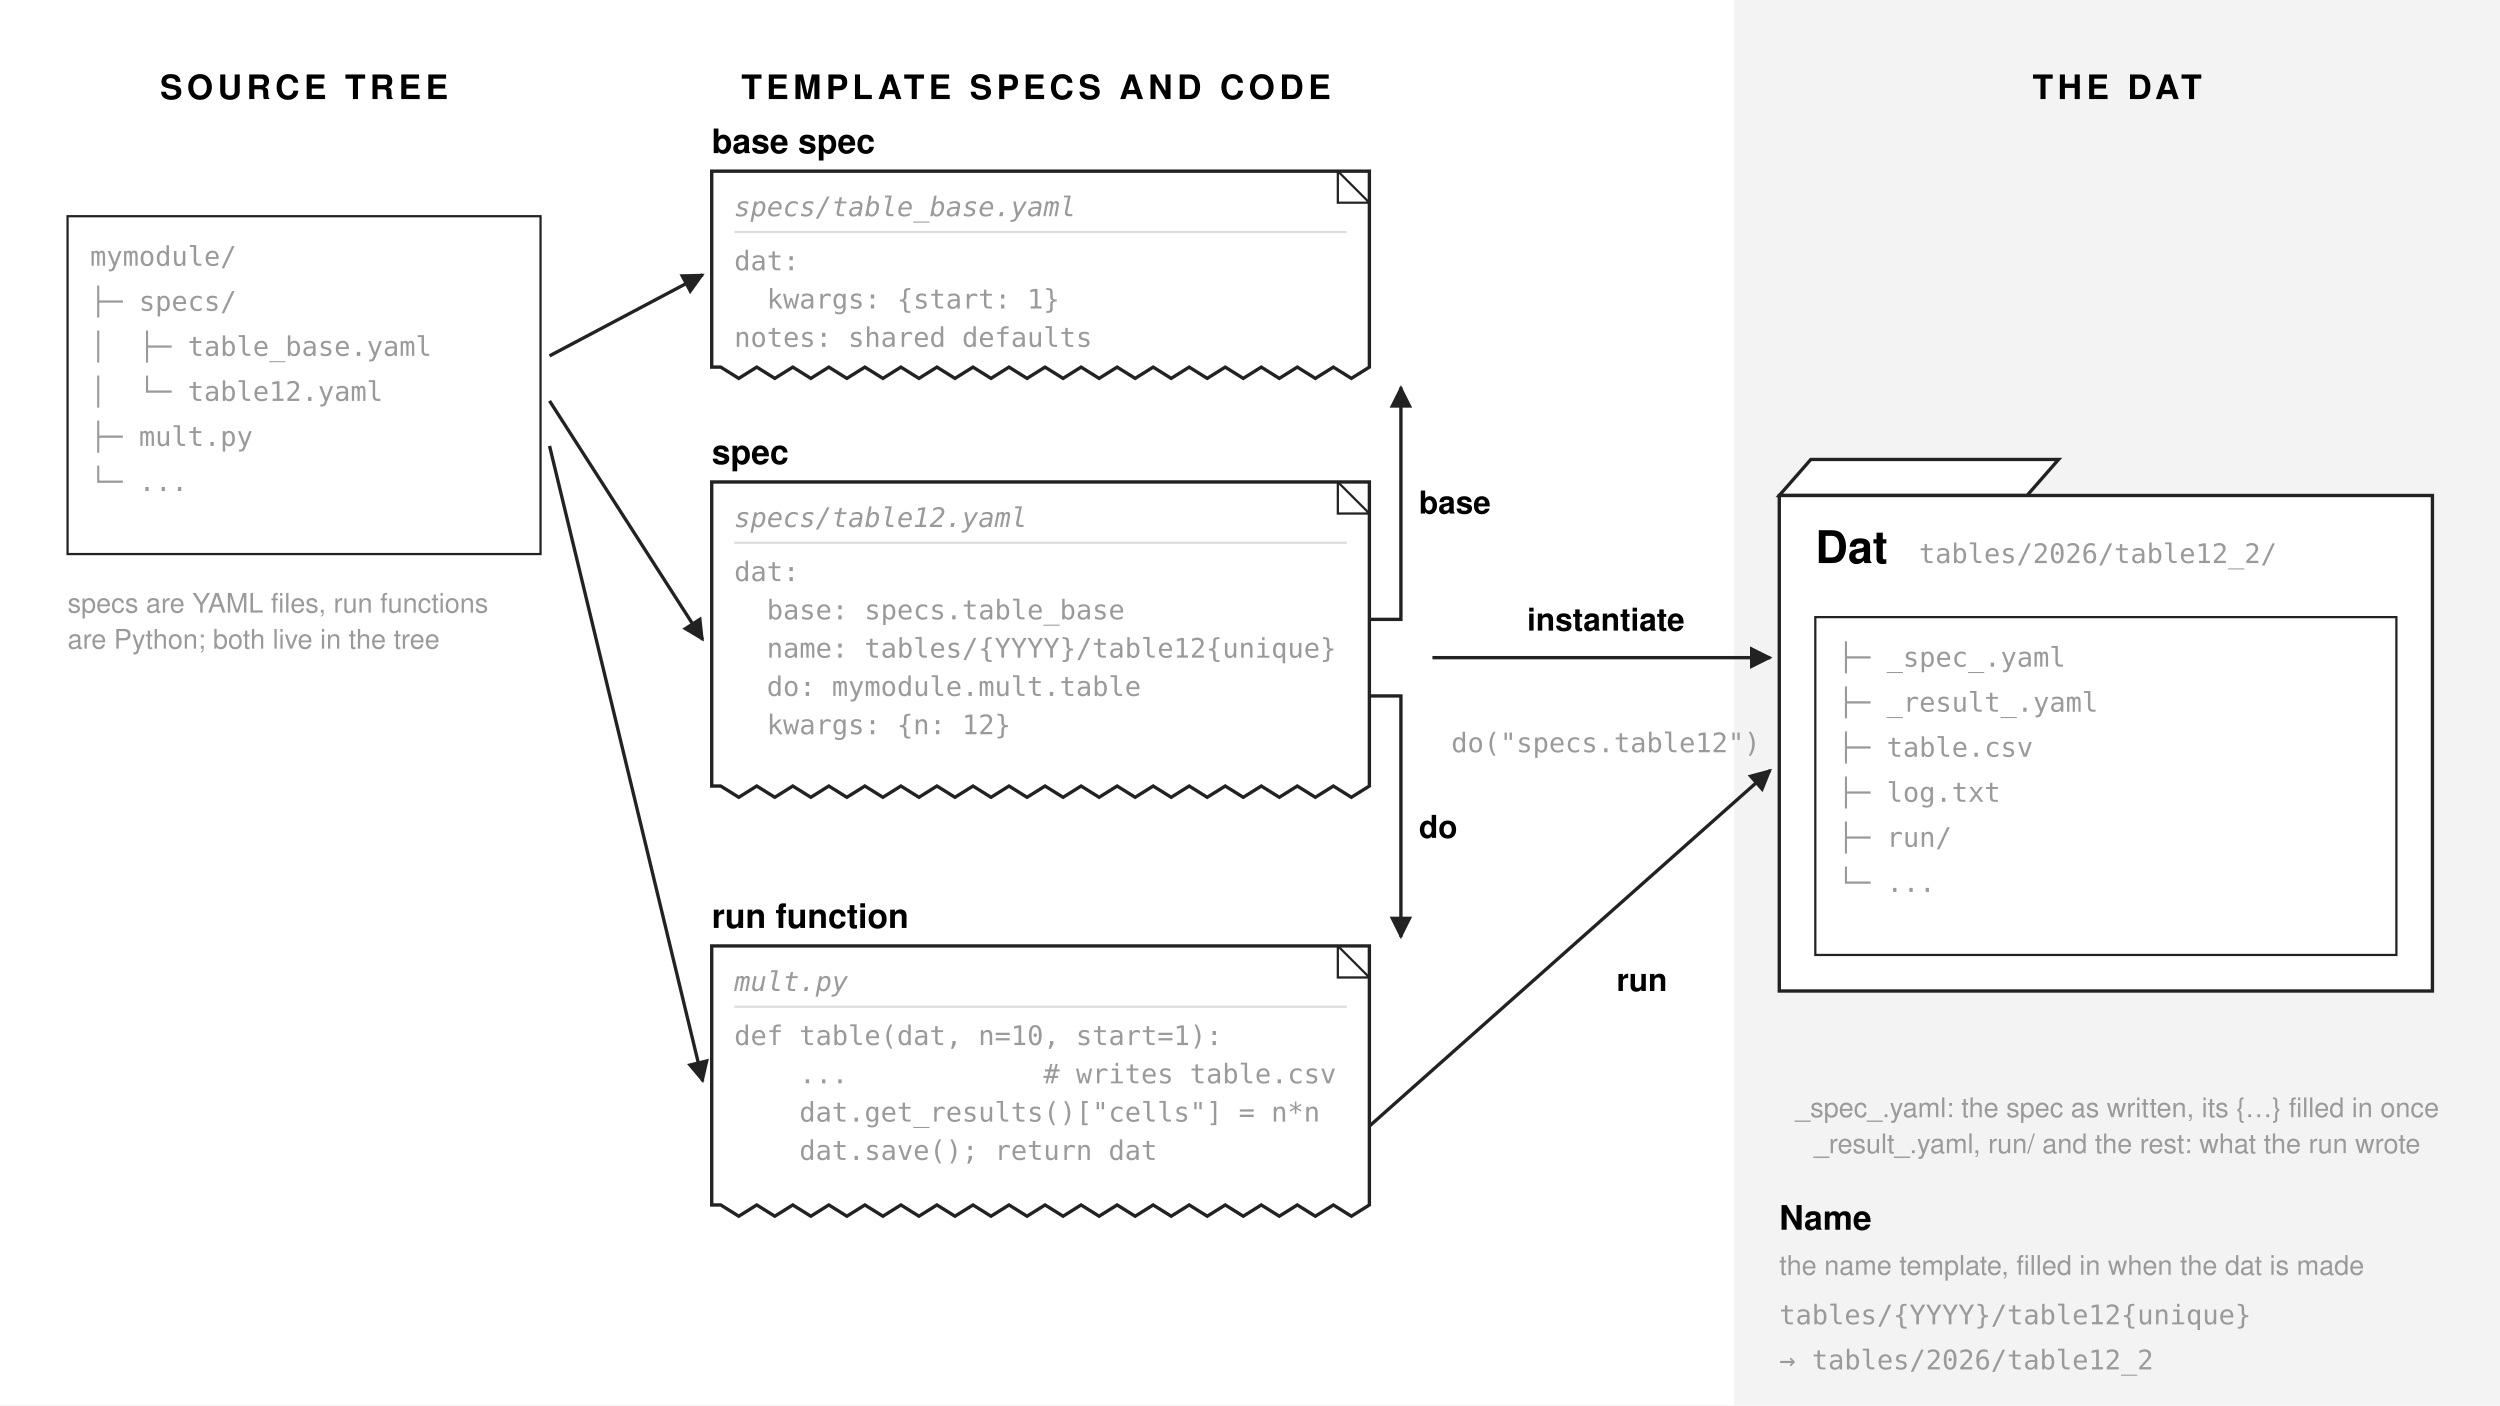
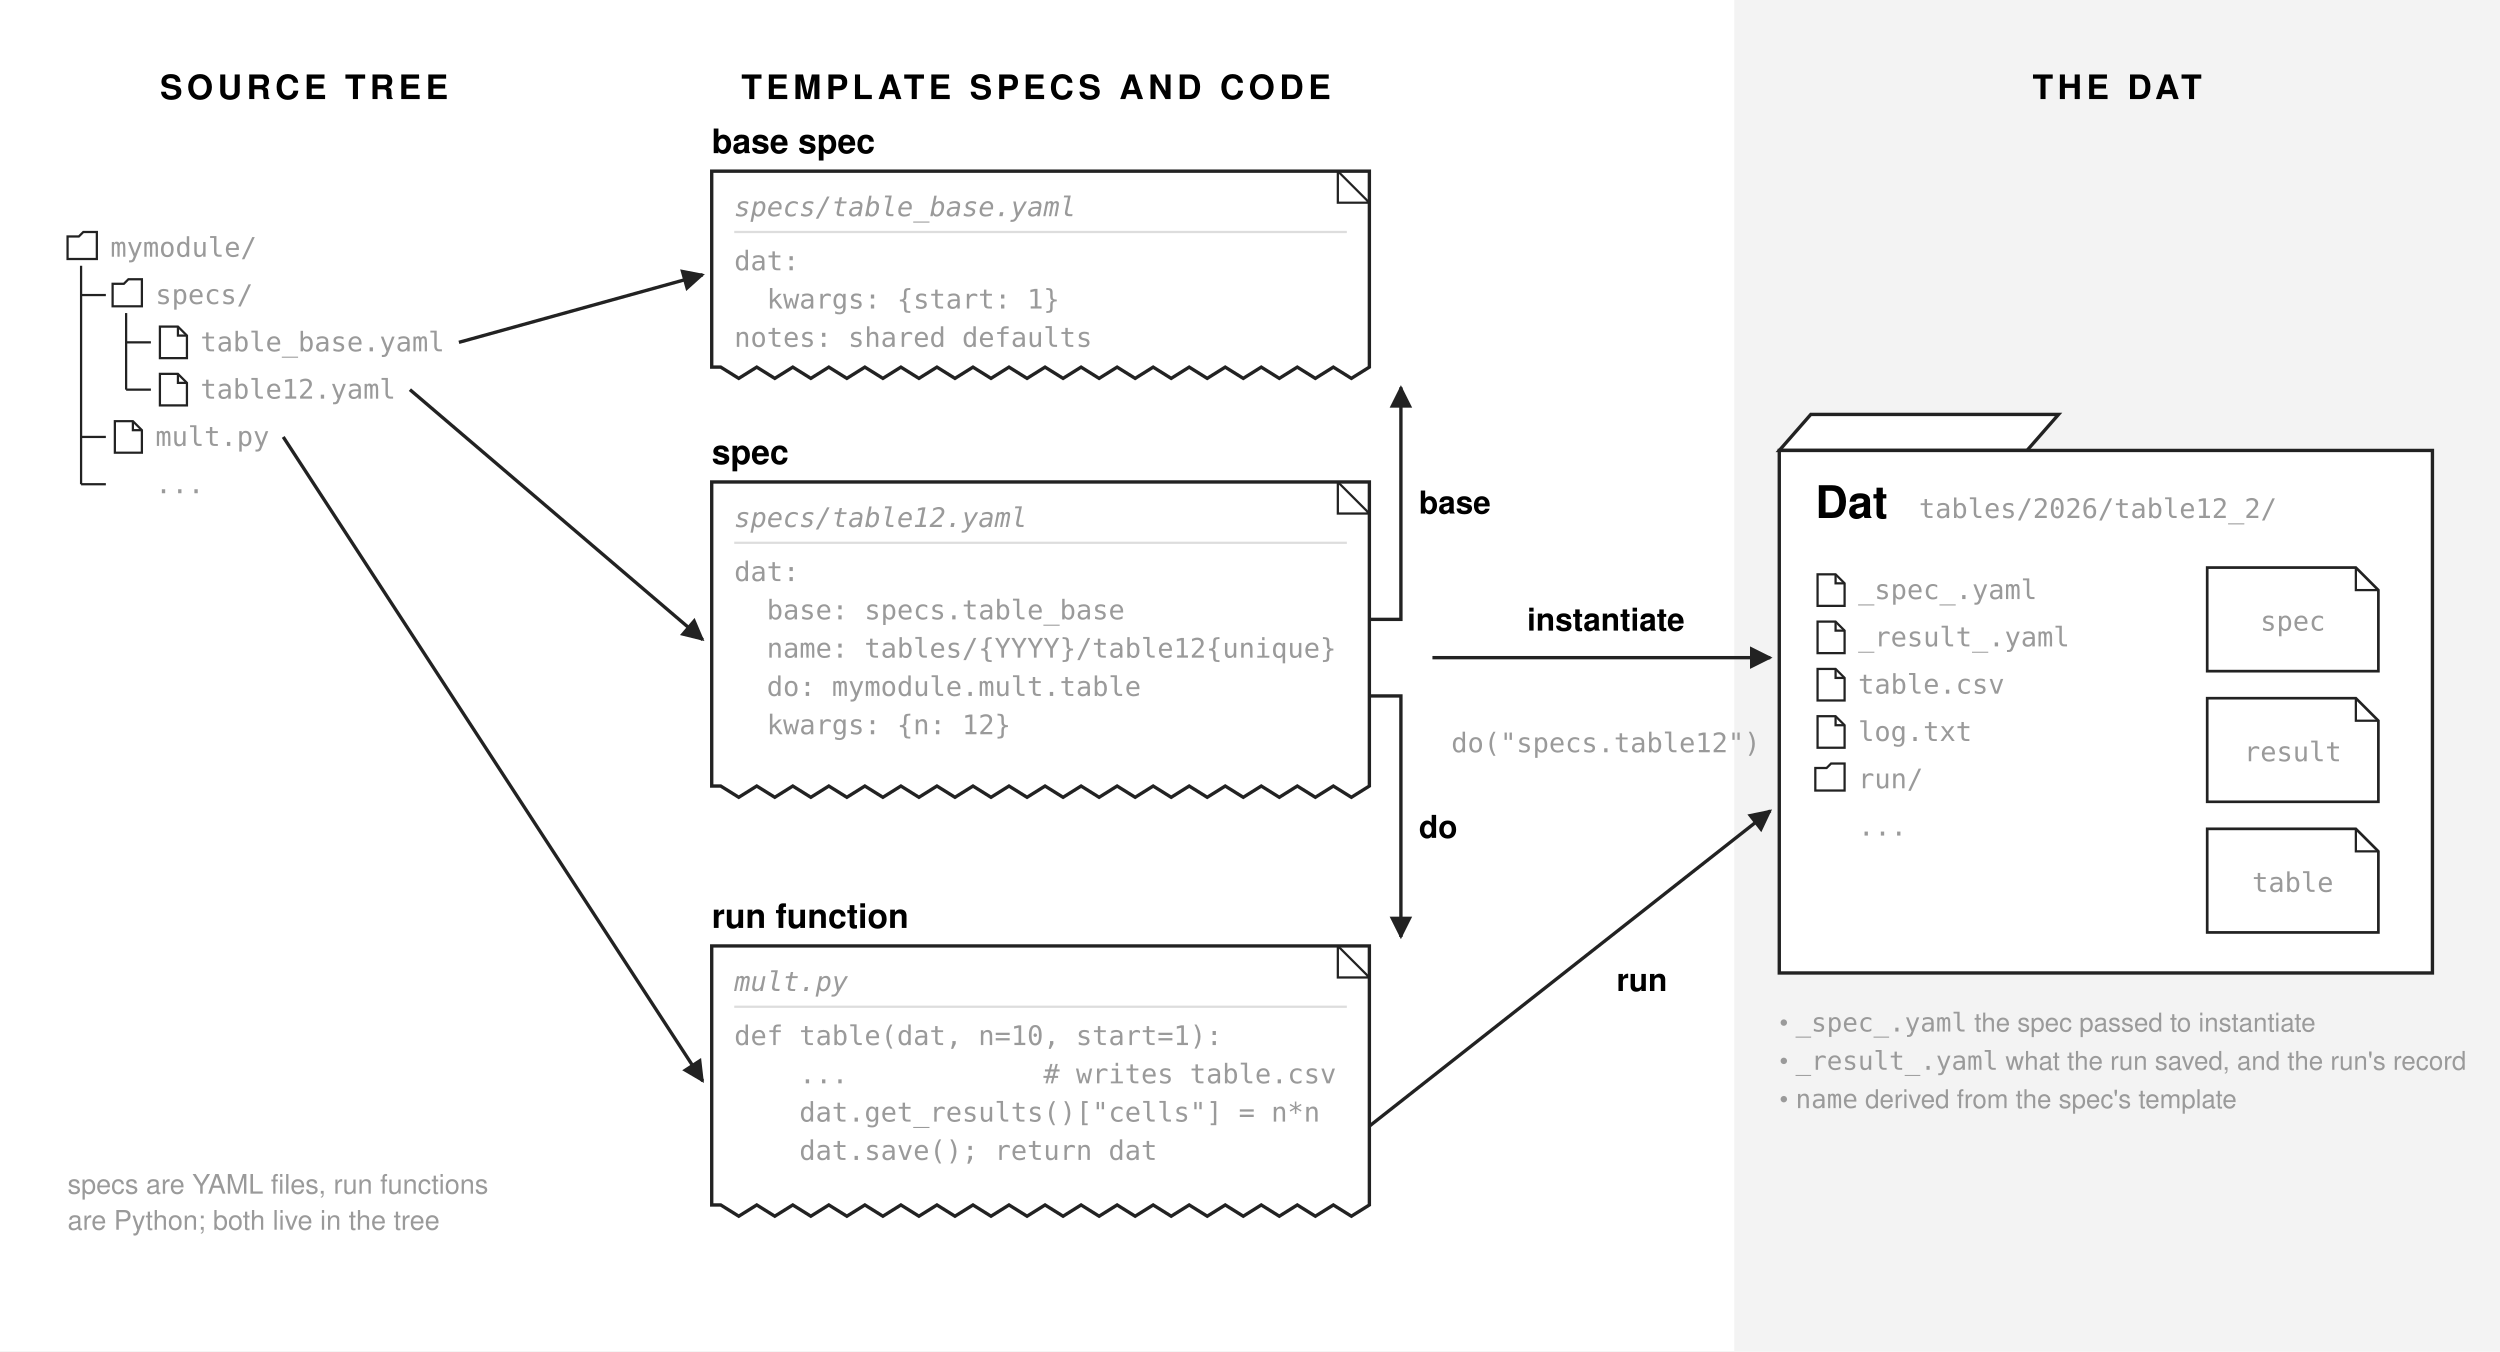
- <svg xmlns="http://www.w3.org/2000/svg" xml:space="preserve" viewBox="0 0 1110 624" width="1110" height="624" font-family="'Helvetica Neue', Helvetica, Arial, sans-serif">
+ <svg xmlns="http://www.w3.org/2000/svg" xml:space="preserve" viewBox="0 0 1110 600" width="1110" height="600" font-family="'Helvetica Neue', Helvetica, Arial, sans-serif">
  <defs>
    <marker id="head" markerWidth="10" markerHeight="10" refX="9" refY="5" orient="auto" markerUnits="userSpaceOnUse">
      <path d="M0,0 L10,5 L0,10 Z" fill="#222" />
    </marker>
  </defs>
-   <rect width="1110" height="624" fill="#ffffff" />
-   <rect x="770" y="0" width="340" height="624" fill="#f3f3f3" />
+   <rect width="1110" height="600" fill="#ffffff" />
+   <rect x="770" y="0" width="340" height="600" fill="#f3f3f3" />
  <text x="135" y="44" font-size="15" fill="#000" font-weight="bold" letter-spacing="2" text-anchor="middle">SOURCE TREE</text>
  <text x="460" y="44" font-size="15" fill="#000" font-weight="bold" letter-spacing="2" text-anchor="middle">TEMPLATE SPECS AND CODE</text>
  <text x="940" y="44" font-size="15" fill="#000" font-weight="bold" letter-spacing="2" text-anchor="middle">THE DAT</text>
-   <rect x="30" y="96" width="210" height="150" fill="#fff" stroke="#222" stroke-width="1" />
-   <text x="40" y="118" font-size="12" fill="#9a9a9a" font-family="Menlo, monospace" xml:space="preserve">mymodule/</text>
-   <text x="40" y="138" font-size="12" fill="#9a9a9a" font-family="Menlo, monospace" xml:space="preserve">├─ specs/</text>
-   <text x="40" y="158" font-size="12" fill="#9a9a9a" font-family="Menlo, monospace" xml:space="preserve">│  ├─ table_base.yaml</text>
-   <text x="40" y="178" font-size="12" fill="#9a9a9a" font-family="Menlo, monospace" xml:space="preserve">│  └─ table12.yaml</text>
-   <text x="40" y="198" font-size="12" fill="#9a9a9a" font-family="Menlo, monospace" xml:space="preserve">├─ mult.py</text>
-   <text x="40" y="218" font-size="12" fill="#9a9a9a" font-family="Menlo, monospace" xml:space="preserve">└─ ...</text>
-   <text x="30" y="272" font-size="12" fill="#9a9a9a">specs are YAML files, run functions</text>
-   <text x="30" y="288" font-size="12" fill="#9a9a9a">are Python; both live in the tree</text>
+   <path d="M30,105 h5 l2,-2 h6 v12 h-13 Z" fill="#fff" stroke="#222" stroke-width="1" />
+   <text x="49" y="114" font-size="12" fill="#9a9a9a" font-family="Menlo, monospace">mymodule/</text>
+   <path d="M50,126 h5 l2,-2 h6 v12 h-13 Z" fill="#fff" stroke="#222" stroke-width="1" />
+   <text x="69" y="135" font-size="12" fill="#9a9a9a" font-family="Menlo, monospace">specs/</text>
+   <path d="M71,145 h8 l4,4 v10 h-12 Z" fill="#fff" stroke="#222" stroke-width="1" />
+   <path d="M79,145 v4 h4" fill="none" stroke="#222" stroke-width="1" />
+   <text x="89" y="156" font-size="12" fill="#9a9a9a" font-family="Menlo, monospace">table_base.yaml</text>
+   <path d="M71,166 h8 l4,4 v10 h-12 Z" fill="#fff" stroke="#222" stroke-width="1" />
+   <path d="M79,166 v4 h4" fill="none" stroke="#222" stroke-width="1" />
+   <text x="89" y="177" font-size="12" fill="#9a9a9a" font-family="Menlo, monospace">table12.yaml</text>
+   <path d="M51,187 h8 l4,4 v10 h-12 Z" fill="#fff" stroke="#222" stroke-width="1" />
+   <path d="M59,187 v4 h4" fill="none" stroke="#222" stroke-width="1" />
+   <text x="69" y="198" font-size="12" fill="#9a9a9a" font-family="Menlo, monospace">mult.py</text>
+   <text x="69" y="219" font-size="12" fill="#9a9a9a" font-family="Menlo, monospace">...</text>
+   <line x1="36" y1="118" x2="36" y2="215" stroke="#222" stroke-width="1" />
+   <line x1="36" y1="131" x2="47" y2="131" stroke="#222" stroke-width="1" />
+   <line x1="36" y1="194" x2="47" y2="194" stroke="#222" stroke-width="1" />
+   <line x1="36" y1="215" x2="47" y2="215" stroke="#222" stroke-width="1" />
+   <line x1="56" y1="139" x2="56" y2="173" stroke="#222" stroke-width="1" />
+   <line x1="56" y1="152" x2="67" y2="152" stroke="#222" stroke-width="1" />
+   <line x1="56" y1="173" x2="67" y2="173" stroke="#222" stroke-width="1" />
+   <text x="30" y="530" font-size="12" fill="#9a9a9a">specs are YAML files, run functions</text>
+   <text x="30" y="546" font-size="12" fill="#9a9a9a">are Python; both live in the tree</text>
  <path d="M316,76 H608 V163 l-8,5 l-8,-5 l-8,5 l-8,-5 l-8,5 l-8,-5 l-8,5 l-8,-5 l-8,5 l-8,-5 l-8,5 l-8,-5 l-8,5 l-8,-5 l-8,5 l-8,-5 l-8,5 l-8,-5 l-8,5 l-8,-5 l-8,5 l-8,-5 l-8,5 l-8,-5 l-8,5 l-8,-5 l-8,5 l-8,-5 l-8,5 l-8,-5 l-8,5 l-8,-5 l-8,5 l-8,-5 l-8,5 l-8,-5 H316 Z" fill="#fff" stroke="#222" stroke-width="1.5" />
  <path d="M594,76 v14 h14 M594,76 l14,14" fill="none" stroke="#222" stroke-width="1" />
  <text x="316" y="68" font-size="15" fill="#000" font-weight="bold">base spec</text>
  <text x="326" y="96" font-size="12" fill="#9a9a9a" font-family="Menlo, monospace" font-style="italic">specs/table_base.yaml</text>
  <line x1="326" y1="103" x2="598" y2="103" stroke="#ddd" />
  <text x="326" y="120" font-size="12" fill="#9a9a9a" font-family="Menlo, monospace" xml:space="preserve">dat:</text>
  <text x="326" y="137" font-size="12" fill="#9a9a9a" font-family="Menlo, monospace" xml:space="preserve">  kwargs: {start: 1}</text>
  <text x="326" y="154" font-size="12" fill="#9a9a9a" font-family="Menlo, monospace" xml:space="preserve">notes: shared defaults</text>
  <path d="M316,214 H608 V349 l-8,5 l-8,-5 l-8,5 l-8,-5 l-8,5 l-8,-5 l-8,5 l-8,-5 l-8,5 l-8,-5 l-8,5 l-8,-5 l-8,5 l-8,-5 l-8,5 l-8,-5 l-8,5 l-8,-5 l-8,5 l-8,-5 l-8,5 l-8,-5 l-8,5 l-8,-5 l-8,5 l-8,-5 l-8,5 l-8,-5 l-8,5 l-8,-5 l-8,5 l-8,-5 l-8,5 l-8,-5 l-8,5 l-8,-5 H316 Z" fill="#fff" stroke="#222" stroke-width="1.5" />
  <path d="M594,214 v14 h14 M594,214 l14,14" fill="none" stroke="#222" stroke-width="1" />
  <text x="316" y="206" font-size="15" fill="#000" font-weight="bold">spec</text>
  <text x="326" y="234" font-size="12" fill="#9a9a9a" font-family="Menlo, monospace" font-style="italic">specs/table12.yaml</text>
  <line x1="326" y1="241" x2="598" y2="241" stroke="#ddd" />
  <text x="326" y="258" font-size="12" fill="#9a9a9a" font-family="Menlo, monospace" xml:space="preserve">dat:</text>
  <text x="326" y="275" font-size="12" fill="#9a9a9a" font-family="Menlo, monospace" xml:space="preserve">  base: specs.table_base</text>
  <text x="326" y="292" font-size="12" fill="#9a9a9a" font-family="Menlo, monospace" xml:space="preserve">  name: tables/{YYYY}/table12{unique}</text>
  <text x="326" y="309" font-size="12" fill="#9a9a9a" font-family="Menlo, monospace" xml:space="preserve">  do: mymodule.mult.table</text>
  <text x="326" y="326" font-size="12" fill="#9a9a9a" font-family="Menlo, monospace" xml:space="preserve">  kwargs: {n: 12}</text>
  <path d="M316,420 H608 V535 l-8,5 l-8,-5 l-8,5 l-8,-5 l-8,5 l-8,-5 l-8,5 l-8,-5 l-8,5 l-8,-5 l-8,5 l-8,-5 l-8,5 l-8,-5 l-8,5 l-8,-5 l-8,5 l-8,-5 l-8,5 l-8,-5 l-8,5 l-8,-5 l-8,5 l-8,-5 l-8,5 l-8,-5 l-8,5 l-8,-5 l-8,5 l-8,-5 l-8,5 l-8,-5 l-8,5 l-8,-5 l-8,5 l-8,-5 H316 Z" fill="#fff" stroke="#222" stroke-width="1.5" />
  <path d="M594,420 v14 h14 M594,420 l14,14" fill="none" stroke="#222" stroke-width="1" />
  <text x="316" y="412" font-size="15" fill="#000" font-weight="bold">run function</text>
  <text x="326" y="440" font-size="12" fill="#9a9a9a" font-family="Menlo, monospace" font-style="italic">mult.py</text>
  <line x1="326" y1="447" x2="598" y2="447" stroke="#ddd" />
  <text x="326" y="464" font-size="12" fill="#9a9a9a" font-family="Menlo, monospace" xml:space="preserve">def table(dat, n=10, start=1):</text>
  <text x="326" y="481" font-size="12" fill="#9a9a9a" font-family="Menlo, monospace" xml:space="preserve">    ...            # writes table.csv</text>
  <text x="326" y="498" font-size="12" fill="#9a9a9a" font-family="Menlo, monospace" xml:space="preserve">    dat.get_results()["cells"] = n*n</text>
  <text x="326" y="515" font-size="12" fill="#9a9a9a" font-family="Menlo, monospace" xml:space="preserve">    dat.save(); return dat</text>
-   <polyline points="244,158 312,122" fill="none" stroke="#222" stroke-width="1.5" marker-end="url(#head)" />
-   <polyline points="244,178 312,284" fill="none" stroke="#222" stroke-width="1.5" marker-end="url(#head)" />
-   <polyline points="244,198 312,480" fill="none" stroke="#222" stroke-width="1.5" marker-end="url(#head)" />
+   <polyline points="203.75,152 312,122" fill="none" stroke="#222" stroke-width="1.5" marker-end="url(#head)" />
+   <polyline points="182.0,173 312,284" fill="none" stroke="#222" stroke-width="1.5" marker-end="url(#head)" />
+   <polyline points="125.75,194 312,480" fill="none" stroke="#222" stroke-width="1.5" marker-end="url(#head)" />
  <polyline points="608,275 622,275 622,172" fill="none" stroke="#222" stroke-width="1.5" marker-end="url(#head)" />
  <text x="630" y="228" font-size="14" fill="#000" font-weight="bold" text-anchor="start">base</text>
  <polyline points="608,309 622,309 622,416" fill="none" stroke="#222" stroke-width="1.5" marker-end="url(#head)" />
  <text x="630" y="372" font-size="14" fill="#000" font-weight="bold" text-anchor="start">do</text>
-   <path d="M790,220 h110 l14,-16 h-110 Z" fill="#fff" stroke="#222" stroke-width="1.5" />
-   <rect x="790" y="220" width="290" height="220" fill="#fff" stroke="#222" stroke-width="1.5" />
-   <text x="806" y="250" font-size="20" fill="#000" font-weight="bold">Dat</text>
-   <text x="852" y="250" font-size="12" fill="#9a9a9a" font-family="Menlo, monospace">tables/2026/table12_2/</text>
-   <rect x="806" y="274" width="258" height="150" fill="#fff" stroke="#222" stroke-width="1" />
-   <text x="816" y="296" font-size="12" fill="#9a9a9a" font-family="Menlo, monospace" xml:space="preserve">├─ _spec_.yaml</text>
-   <text x="816" y="316" font-size="12" fill="#9a9a9a" font-family="Menlo, monospace" xml:space="preserve">├─ _result_.yaml</text>
-   <text x="816" y="336" font-size="12" fill="#9a9a9a" font-family="Menlo, monospace" xml:space="preserve">├─ table.csv</text>
-   <text x="816" y="356" font-size="12" fill="#9a9a9a" font-family="Menlo, monospace" xml:space="preserve">├─ log.txt</text>
-   <text x="816" y="376" font-size="12" fill="#9a9a9a" font-family="Menlo, monospace" xml:space="preserve">├─ run/</text>
-   <text x="816" y="396" font-size="12" fill="#9a9a9a" font-family="Menlo, monospace" xml:space="preserve">└─ ...</text>
-   <text x="940" y="496" font-size="12" fill="#9a9a9a" text-anchor="middle">_spec_.yaml: the spec as written, its {…} filled in once</text>
-   <text x="940" y="512" font-size="12" fill="#9a9a9a" text-anchor="middle">_result_.yaml, run/ and the rest: what the run wrote</text>
+   <path d="M790,200 h110 l14,-16 h-110 Z" fill="#fff" stroke="#222" stroke-width="1.5" />
+   <rect x="790" y="200" width="290" height="232" fill="#fff" stroke="#222" stroke-width="1.5" />
+   <text x="806" y="230" font-size="20" fill="#000" font-weight="bold">Dat</text>
+   <text x="852" y="230" font-size="12" fill="#9a9a9a" font-family="Menlo, monospace">tables/2026/table12_2/</text>
+   <path d="M807,255 h8 l4,4 v10 h-12 Z" fill="#fff" stroke="#222" stroke-width="1" />
+   <path d="M815,255 v4 h4" fill="none" stroke="#222" stroke-width="1" />
+   <text x="825" y="266" font-size="12" fill="#9a9a9a" font-family="Menlo, monospace">_spec_.yaml</text>
+   <path d="M807,276 h8 l4,4 v10 h-12 Z" fill="#fff" stroke="#222" stroke-width="1" />
+   <path d="M815,276 v4 h4" fill="none" stroke="#222" stroke-width="1" />
+   <text x="825" y="287" font-size="12" fill="#9a9a9a" font-family="Menlo, monospace">_result_.yaml</text>
+   <path d="M807,297 h8 l4,4 v10 h-12 Z" fill="#fff" stroke="#222" stroke-width="1" />
+   <path d="M815,297 v4 h4" fill="none" stroke="#222" stroke-width="1" />
+   <text x="825" y="308" font-size="12" fill="#9a9a9a" font-family="Menlo, monospace">table.csv</text>
+   <path d="M807,318 h8 l4,4 v10 h-12 Z" fill="#fff" stroke="#222" stroke-width="1" />
+   <path d="M815,318 v4 h4" fill="none" stroke="#222" stroke-width="1" />
+   <text x="825" y="329" font-size="12" fill="#9a9a9a" font-family="Menlo, monospace">log.txt</text>
+   <path d="M806,341 h5 l2,-2 h6 v12 h-13 Z" fill="#fff" stroke="#222" stroke-width="1" />
+   <text x="825" y="350" font-size="12" fill="#9a9a9a" font-family="Menlo, monospace">run/</text>
+   <text x="825" y="371" font-size="12" fill="#9a9a9a" font-family="Menlo, monospace">...</text>
+   <path d="M980,252 H1046 L1056,262 V298 H980 Z" fill="#fff" stroke="#222" stroke-width="1.2" />
+   <path d="M1046,252 v10 h10" fill="none" stroke="#222" stroke-width="1" />
+   <text x="1018.0" y="280.0" font-size="12" fill="#9a9a9a" font-family="Menlo, monospace" text-anchor="middle">spec</text>
+   <path d="M980,310 H1046 L1056,320 V356 H980 Z" fill="#fff" stroke="#222" stroke-width="1.2" />
+   <path d="M1046,310 v10 h10" fill="none" stroke="#222" stroke-width="1" />
+   <text x="1018.0" y="338.0" font-size="12" fill="#9a9a9a" font-family="Menlo, monospace" text-anchor="middle">result</text>
+   <path d="M980,368 H1046 L1056,378 V414 H980 Z" fill="#fff" stroke="#222" stroke-width="1.2" />
+   <path d="M1046,368 v10 h10" fill="none" stroke="#222" stroke-width="1" />
+   <text x="1018.0" y="396.0" font-size="12" fill="#9a9a9a" font-family="Menlo, monospace" text-anchor="middle">table</text>
  <polyline points="636,292 786,292" fill="none" stroke="#222" stroke-width="1.5" marker-end="url(#head)" />
  <text x="713.0" y="280" font-size="14" fill="#000" font-weight="bold" text-anchor="middle">instantiate</text>
  <text x="713.0" y="334" font-size="12" fill="#9a9a9a" font-family="Menlo, monospace" text-anchor="middle">do("specs.table12")</text>
-   <polyline points="608,500 786,342" fill="none" stroke="#222" stroke-width="1.5" marker-end="url(#head)" />
+   <polyline points="608,500 786,360" fill="none" stroke="#222" stroke-width="1.5" marker-end="url(#head)" />
  <text x="729.0" y="440" font-size="14" fill="#000" font-weight="bold" text-anchor="middle">run</text>
-   <text x="790" y="546" font-size="15" fill="#000" font-weight="bold">Name</text>
-   <text x="790" y="566" font-size="12" fill="#9a9a9a">the name template, filled in when the dat is made</text>
-   <text x="790" y="588" font-size="12" fill="#9a9a9a" font-family="Menlo, monospace">tables/{YYYY}/table12{unique}</text>
-   <text x="790" y="608" font-size="12" fill="#9a9a9a" font-family="Menlo, monospace">→ tables/2026/table12_2</text>
+   <text x="790" y="458" font-size="11.5" fill="#9a9a9a">• <tspan font-family="Menlo, monospace">_spec_.yaml</tspan> the spec passed to instantiate</text>
+   <text x="790" y="475" font-size="11.5" fill="#9a9a9a">• <tspan font-family="Menlo, monospace">_result_.yaml</tspan> what the run saved, and the run's record</text>
+   <text x="790" y="492" font-size="11.5" fill="#9a9a9a">• <tspan font-family="Menlo, monospace">name</tspan> derived from the spec's template</text>
</svg>
